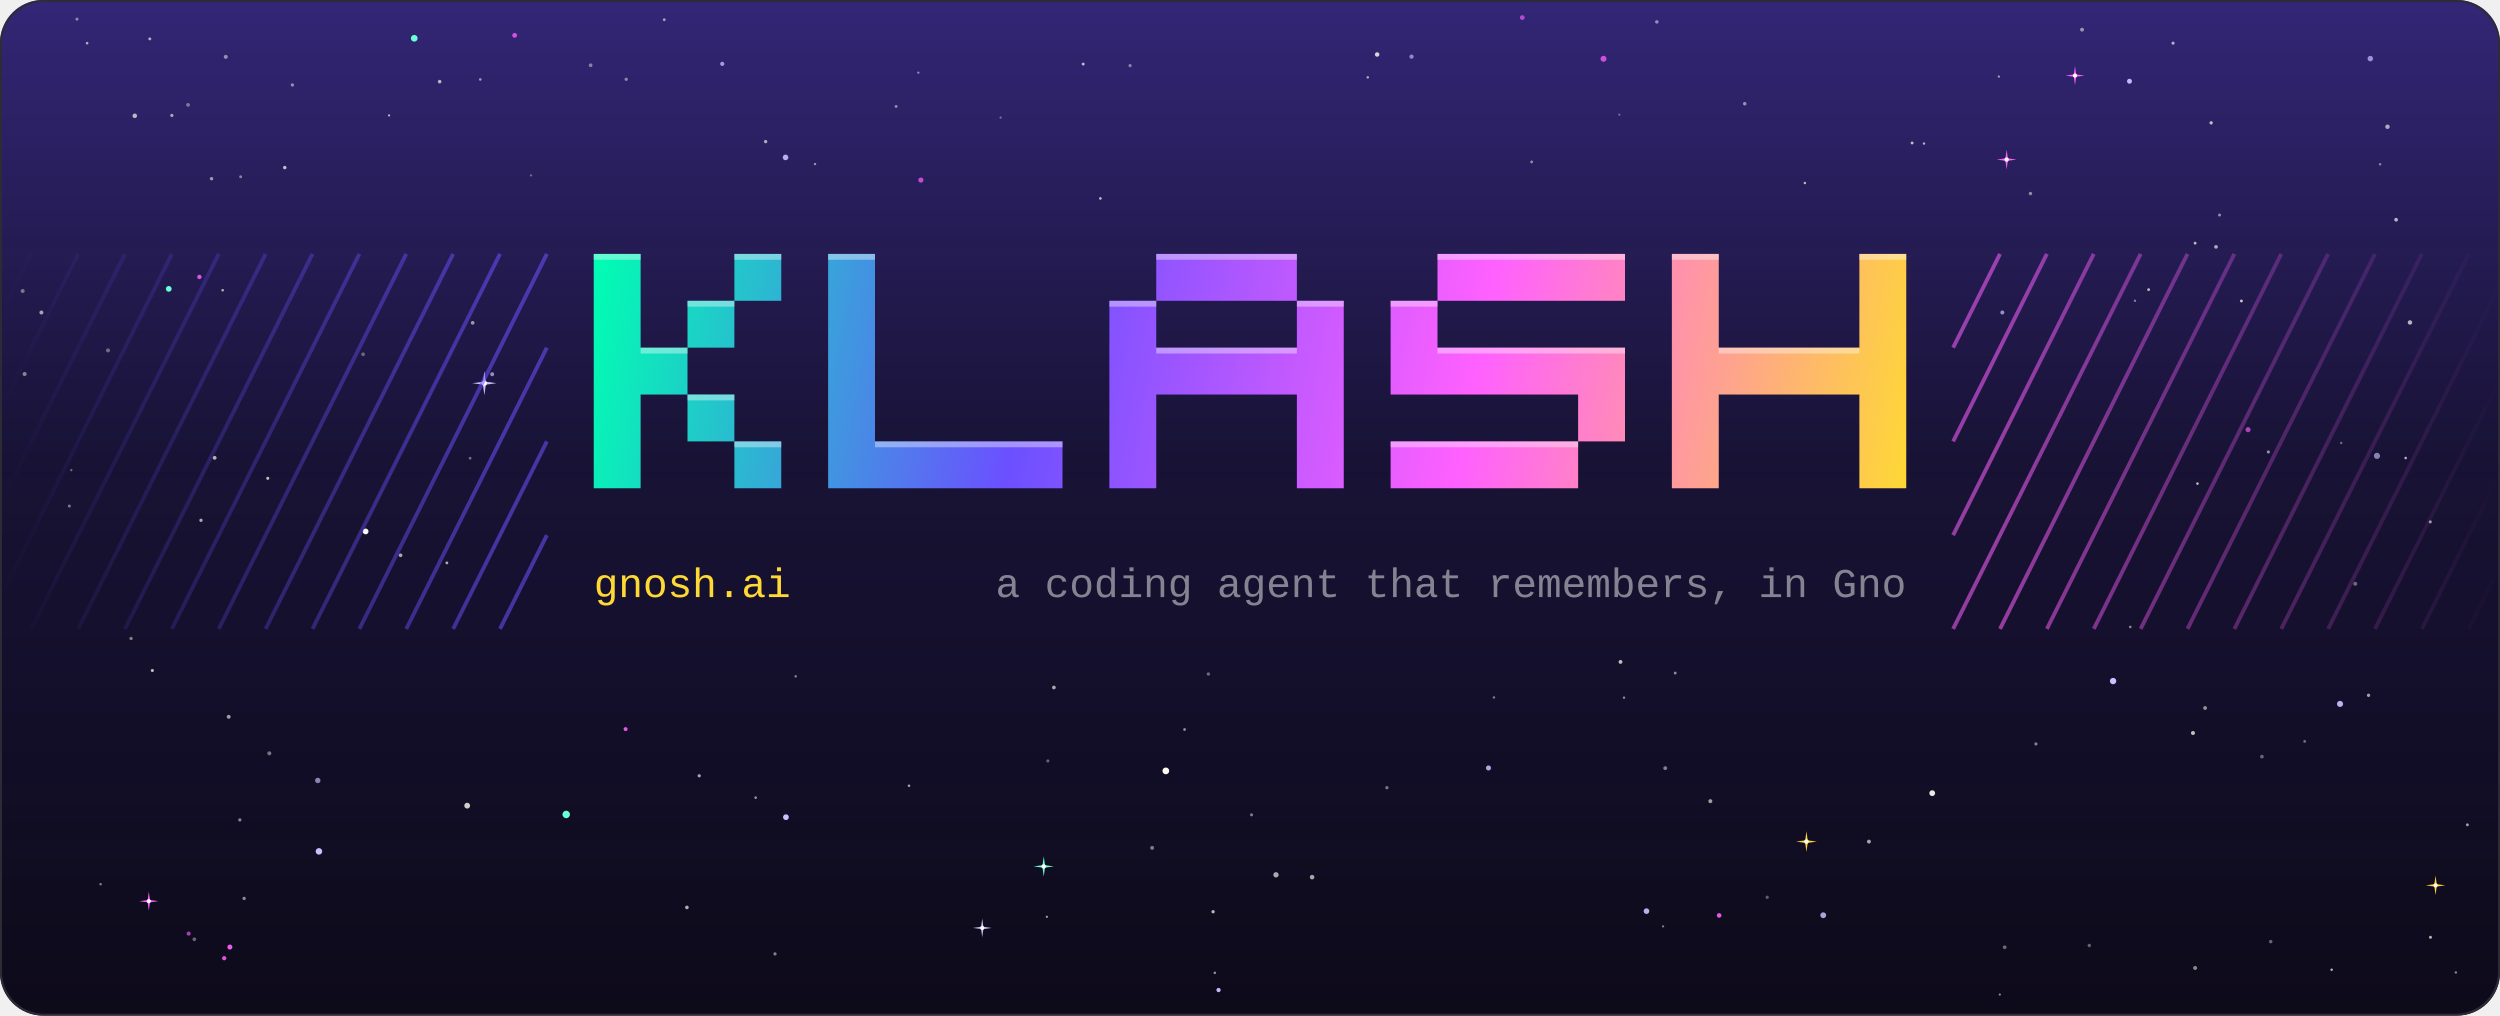
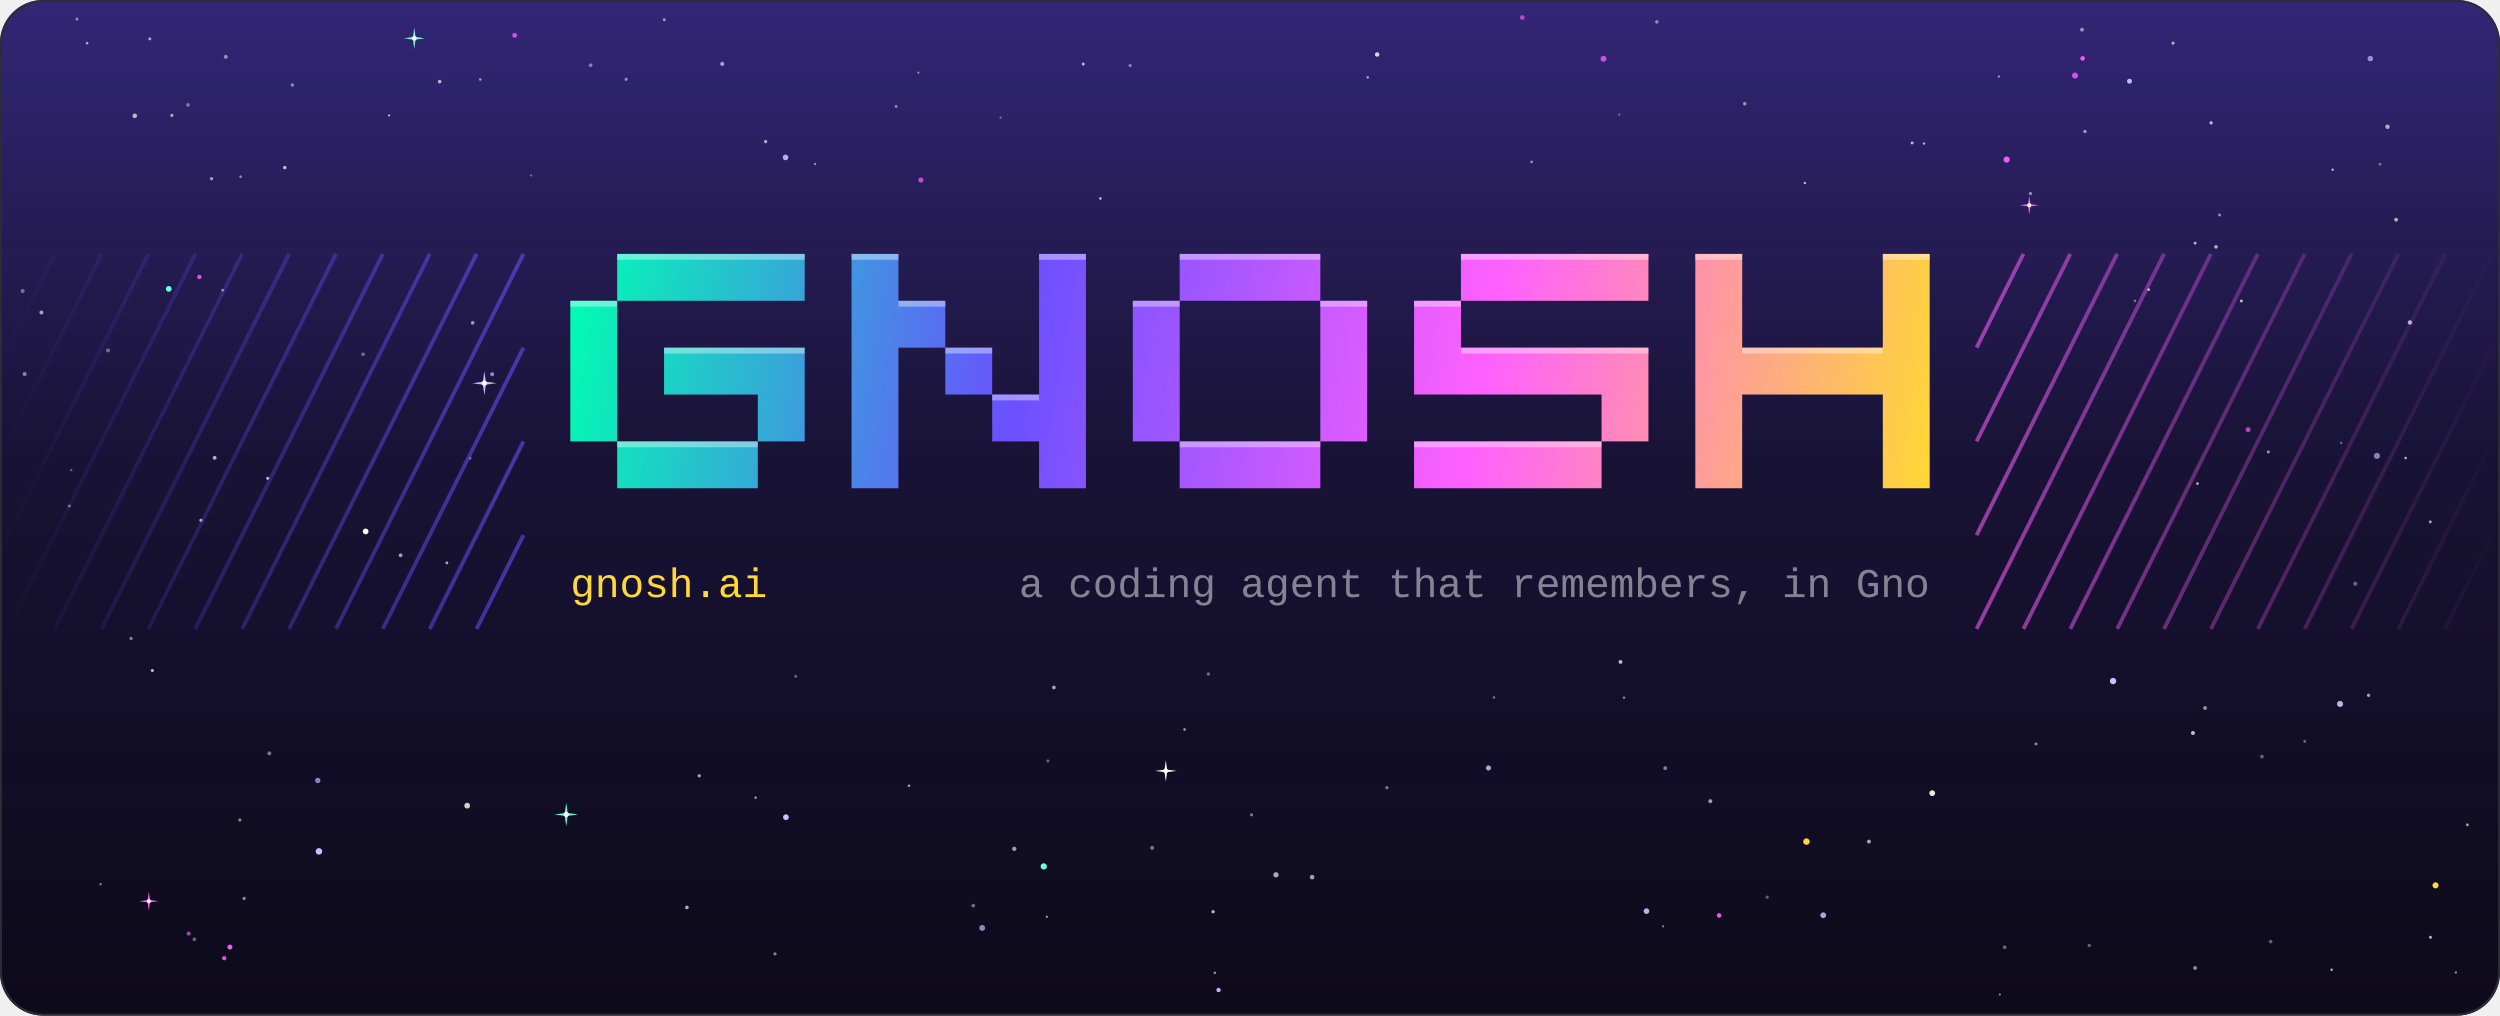
<svg xmlns="http://www.w3.org/2000/svg" viewBox="0 0 1280 520" width="1280" height="520" role="img" aria-label="Gnosh, a coding agent that remembers, in Gno">
  <style>
@keyframes tw{0%,100%{opacity:.15}50%{opacity:1}}
.tw{animation:tw 4s ease-in-out infinite}
@media (prefers-reduced-motion:reduce){.tw{animation:none}}
</style>
  <defs>
    <linearGradient id="sky" x1="0" y1="0" x2="0" y2="1">
      <stop offset="0" stop-color="#6B50FF" stop-opacity=".40" />
      <stop offset=".45" stop-color="#6B50FF" stop-opacity=".12" />
      <stop offset="1" stop-color="#6B50FF" stop-opacity="0" />
    </linearGradient>
-     <linearGradient id="word" gradientUnits="userSpaceOnUse" x1="304" y1="130" x2="976" y2="250">
+     <linearGradient id="word" gradientUnits="userSpaceOnUse" x1="292" y1="130" x2="988" y2="250">
      <stop offset="0" stop-color="#00FFB2" />
      <stop offset="0.333" stop-color="#6B50FF" />
      <stop offset="0.667" stop-color="#FF60FF" />
      <stop offset="1" stop-color="#FED835" />
    </linearGradient>
    <linearGradient id="field" gradientUnits="userSpaceOnUse" x1="0" y1="0" x2="1280" y2="0">
      <stop offset="0" stop-color="#6B50FF" stop-opacity="0" />
      <stop offset=".2" stop-color="#6B50FF" stop-opacity=".55" />
      <stop offset=".8" stop-color="#FF60FF" stop-opacity=".55" />
      <stop offset="1" stop-color="#FF60FF" stop-opacity="0" />
    </linearGradient>
    <clipPath id="frame">
      <rect width="1280" height="520" rx="22" />
    </clipPath>
  </defs>
  <g clip-path="url(#frame)">
    <rect width="1280" height="520" fill="#0D0A1A" />
    <rect width="1280" height="520" fill="url(#sky)" />
    <circle cx="417.3" cy="84.0" r="0.59" fill="#FFFAF1" opacity="0.56" />
    <circle cx="470.2" cy="37.2" r="0.57" fill="#FFFAF1" opacity="0.52" />
    <circle cx="96.3" cy="53.7" r="0.96" fill="#FFFAF1" opacity="0.40" />
    <circle cx="1205.9" cy="298.9" r="1.04" fill="#FFFAF1" opacity="0.37" />
    <circle cx="1093.1" cy="154.0" r="0.61" fill="#FFFAF1" opacity="0.47" />
    <circle cx="1039.6" cy="99.1" r="0.87" fill="#FFFAF1" opacity="0.50" />
    <circle cx="700.3" cy="39.6" r="0.65" fill="#FFFAF1" opacity="0.62" />
-     <circle cx="386.9" cy="408.4" r="0.67" fill="#FFFAF1" opacity="0.58" />
-     <circle cx="671.8" cy="449.1" r="1.17" fill="#FFFAF1" opacity="0.64" class="tw" style="animation-delay:-0.01s;animation-duration:6.0s" />
+     <circle cx="386.9" cy="408.4" r="0.67" fill="#FFFAF1" opacity="0.58" class="tw" style="animation-delay:-2.48s;animation-duration:4.5s" />
+     <circle cx="671.8" cy="449.1" r="1.17" fill="#FFFAF1" opacity="0.64" />
    <circle cx="536.5" cy="389.6" r="0.79" fill="#FFFAF1" opacity="0.37" />
    <circle cx="852.6" cy="393.3" r="0.99" fill="#FFFAF1" opacity="0.48" />
    <circle cx="1069.7" cy="484.1" r="0.88" fill="#FFFAF1" opacity="0.37" />
-     <circle cx="1263.3" cy="422.3" r="0.74" fill="#FFFAF1" opacity="0.62" />
-     <circle cx="36.5" cy="240.7" r="0.61" fill="#FFFAF1" opacity="0.37" />
+     <circle cx="1263.3" cy="422.3" r="0.74" fill="#FFFAF1" opacity="0.62" class="tw" style="animation-delay:-1.89s;animation-duration:3.3s" />
+     <circle cx="36.5" cy="240.7" r="0.61" fill="#FFFAF1" opacity="0.37" class="tw" style="animation-delay:-1.72s;animation-duration:3.3s" />
    <circle cx="979.0" cy="73.2" r="0.75" fill="#FFFAF1" opacity="0.70" />
    <circle cx="109.9" cy="234.4" r="0.99" fill="#FFFAF1" opacity="0.68" />
-     <circle cx="1100.1" cy="148.3" r="0.73" fill="#FFFAF1" opacity="0.70" class="tw" style="animation-delay:-1.43s;animation-duration:4.1s" />
+     <circle cx="1100.1" cy="148.3" r="0.73" fill="#FFFAF1" opacity="0.70" class="tw" style="animation-delay:-2.55s;animation-duration:3.2s" />
    <circle cx="1218.6" cy="84.1" r="0.67" fill="#FFFAF1" opacity="0.44" />
    <circle cx="340.1" cy="10.1" r="0.73" fill="#FFFAF1" opacity="0.58" />
    <circle cx="1212.7" cy="356.0" r="0.86" fill="#FFFAF1" opacity="0.62" />
-     <g class="tw" style="animation-delay:-0.52s" transform="translate(76.2 461.4)">
+     <g class="tw" style="animation-delay:-2.02s" transform="translate(76.2 461.4)">
      <path d="M0 -4.9L0.59 -0.59L4.9 0L0.59 0.59L0 4.9L-0.59 0.59L-4.9 0L-0.59 -0.59z" fill="#FF60FF" />
      <circle r="1.07" fill="#FFFAF1" />
    </g>
    <circle cx="512.3" cy="60.2" r="0.58" fill="#FFFAF1" opacity="0.38" />
    <circle cx="271.9" cy="89.8" r="0.58" fill="#FFFAF1" opacity="0.35" />
-     <circle cx="199.2" cy="59.1" r="0.56" fill="#FFFAF1" opacity="0.70" />
-     <circle cx="784.2" cy="82.9" r="0.72" fill="#FFFAF1" opacity="0.50" class="tw" style="animation-delay:-3.01s;animation-duration:5.7s" />
+     <circle cx="199.2" cy="59.1" r="0.56" fill="#FFFAF1" opacity="0.70" class="tw" style="animation-delay:-3.43s;animation-duration:6.0s" />
+     <circle cx="784.2" cy="82.9" r="0.72" fill="#FFFAF1" opacity="0.50" />
    <circle cx="163.3" cy="435.9" r="1.68" fill="#C9C1FF" opacity="1.00" />
-     <circle cx="402.2" cy="80.6" r="1.44" fill="#C9C1FF" opacity="0.89" class="tw" style="animation-delay:-0.27s;animation-duration:4.8s" />
-     <circle cx="212.1" cy="19.6" r="1.72" fill="#68FFD6" opacity="1.00" class="tw" style="animation-delay:-0.53s;animation-duration:5.7s" />
+     <circle cx="402.2" cy="80.6" r="1.44" fill="#C9C1FF" opacity="0.89" />
+     <g class="tw" style="animation-delay:-3.83s" transform="translate(212.1 19.6)">
+       <path d="M0 -5.5L0.66 -0.66L5.5 0L0.66 0.66L0 5.5L-0.66 0.66L-5.5 0L-0.66 -0.66z" fill="#68FFD6" />
+       <circle r="1.21" fill="#FFFAF1" />
+     </g>
    <circle cx="880.2" cy="468.7" r="1.18" fill="#FF60FF" opacity="0.90" />
-     <circle cx="471.5" cy="92.2" r="1.32" fill="#FF60FF" opacity="0.72" />
-     <circle cx="289.9" cy="417.0" r="1.91" fill="#68FFD6" opacity="1.00" />
+     <circle cx="471.5" cy="92.2" r="1.32" fill="#FF60FF" opacity="0.72" class="tw" style="animation-delay:-3.15s;animation-duration:5.8s" />
+     <g class="tw" style="animation-delay:-1.40s" transform="translate(289.9 417.0)">
+       <path d="M0 -6.1L0.73 -0.73L6.1 0L0.73 0.73L0 6.1L-0.73 0.73L-6.1 0L-0.73 -0.73z" fill="#68FFD6" />
+       <circle r="1.35" fill="#FFFAF1" />
+     </g>
    <circle cx="1042.4" cy="380.9" r="0.81" fill="#FFFAF1" opacity="0.49" />
-     <circle cx="44.6" cy="22.1" r="0.68" fill="#FFFAF1" opacity="0.63" />
-     <circle cx="1217.0" cy="233.4" r="1.59" fill="#C9C1FF" opacity="0.63" />
+     <circle cx="44.6" cy="22.1" r="0.68" fill="#FFFAF1" opacity="0.63" class="tw" style="animation-delay:-3.59s;animation-duration:3.8s" />
+     <circle cx="1217.0" cy="233.4" r="1.59" fill="#C9C1FF" opacity="0.63" class="tw" style="animation-delay:-2.01s;animation-duration:5.8s" />
    <circle cx="137.1" cy="244.9" r="0.79" fill="#FFFAF1" opacity="0.74" />
    <circle cx="779.4" cy="9.0" r="1.21" fill="#FF60FF" opacity="0.63" />
    <circle cx="843.0" cy="466.5" r="1.45" fill="#C9C1FF" opacity="0.91" />
    <circle cx="117.7" cy="484.9" r="1.28" fill="#FF60FF" opacity="0.93" />
-     <circle cx="924.1" cy="93.7" r="0.63" fill="#FFFAF1" opacity="0.71" />
-     <g class="tw" style="animation-delay:-3.86s" transform="translate(1027.4 81.7)">
-       <path d="M0 -5.1L0.61 -0.61L5.1 0L0.61 0.61L0 5.1L-0.61 0.61L-5.1 0L-0.61 -0.61z" fill="#FF60FF" />
-       <circle r="1.12" fill="#FFFAF1" />
-     </g>
+     <circle cx="924.1" cy="93.7" r="0.63" fill="#FFFAF1" opacity="0.71" class="tw" style="animation-delay:-0.73s;animation-duration:3.5s" />
+     <circle cx="1027.4" cy="81.7" r="1.59" fill="#FF60FF" opacity="0.93" />
    <circle cx="205.1" cy="284.3" r="0.95" fill="#FFFAF1" opacity="0.64" />
-     <circle cx="137.9" cy="385.7" r="1.04" fill="#FFFAF1" opacity="0.43" />
+     <circle cx="137.9" cy="385.7" r="1.04" fill="#FFFAF1" opacity="0.43" class="tw" style="animation-delay:-3.14s;animation-duration:3.3s" />
    <circle cx="1112.6" cy="22.1" r="0.80" fill="#FFFAF1" opacity="0.66" />
-     <g class="tw" style="animation-delay:-1.49s" transform="translate(1062.4 38.7)">
-       <path d="M0 -4.9L0.59 -0.59L4.9 0L0.59 0.59L0 4.9L-0.59 0.59L-4.9 0L-0.59 -0.59z" fill="#FF60FF" />
-       <circle r="1.08" fill="#FFFAF1" />
-     </g>
+     <circle cx="1062.4" cy="38.7" r="1.54" fill="#FF60FF" opacity="0.80" />
    <circle cx="1151.0" cy="220.0" r="1.30" fill="#FF60FF" opacity="0.65" />
    <circle cx="653.3" cy="447.9" r="1.37" fill="#FFFAF1" opacity="0.66" />
    <circle cx="606.5" cy="373.5" r="0.71" fill="#FFFAF1" opacity="0.56" />
    <circle cx="710.1" cy="403.3" r="0.83" fill="#FFFAF1" opacity="0.45" />
-     <circle cx="358.0" cy="397.2" r="0.83" fill="#FFFAF1" opacity="0.65" />
+     <circle cx="358.0" cy="397.2" r="0.83" fill="#FFFAF1" opacity="0.65" class="tw" style="animation-delay:-3.97s;animation-duration:4.9s" />
    <circle cx="1161.4" cy="231.4" r="0.80" fill="#FFFAF1" opacity="0.55" />
    <circle cx="1198.1" cy="360.4" r="1.57" fill="#C9C1FF" opacity="0.92" />
    <circle cx="1136.4" cy="110.1" r="0.76" fill="#FFFAF1" opacity="0.51" />
-     <circle cx="407.4" cy="346.3" r="0.66" fill="#FFFAF1" opacity="0.47" class="tw" style="animation-delay:-3.43s;animation-duration:5.9s" />
+     <circle cx="407.4" cy="346.3" r="0.66" fill="#FFFAF1" opacity="0.47" />
    <circle cx="162.7" cy="399.6" r="1.39" fill="#C9C1FF" opacity="0.65" />
    <circle cx="1123.9" cy="495.6" r="1.03" fill="#FFFAF1" opacity="0.51" />
    <circle cx="623.9" cy="506.9" r="1.10" fill="#C9C1FF" opacity="0.95" />
-     <circle cx="458.8" cy="54.5" r="0.72" fill="#FFFAF1" opacity="0.53" />
+     <circle cx="458.8" cy="54.5" r="0.72" fill="#FFFAF1" opacity="0.53" class="tw" style="animation-delay:-2.97s;animation-duration:3.1s" />
    <circle cx="1222.4" cy="64.9" r="1.14" fill="#FFFAF1" opacity="0.63" />
    <circle cx="351.7" cy="464.6" r="0.93" fill="#FFFAF1" opacity="0.68" />
    <circle cx="1081.9" cy="348.7" r="1.64" fill="#C9C1FF" opacity="1.00" />
    <circle cx="893.3" cy="53.1" r="0.89" fill="#FFFAF1" opacity="0.52" />
    <circle cx="99.5" cy="480.9" r="0.95" fill="#FFFAF1" opacity="0.38" />
    <circle cx="1090.3" cy="41.6" r="1.27" fill="#C9C1FF" opacity="0.95" />
-     <circle cx="536.0" cy="469.4" r="0.57" fill="#FFFAF1" opacity="0.63" class="tw" style="animation-delay:-1.32s;animation-duration:3.2s" />
+     <circle cx="536.0" cy="469.4" r="0.57" fill="#FFFAF1" opacity="0.63" class="tw" style="animation-delay:-0.14s;animation-duration:3.4s" />
    <circle cx="1193.8" cy="496.5" r="0.64" fill="#FFFAF1" opacity="0.72" />
    <circle cx="1023.9" cy="509.2" r="0.56" fill="#FFFAF1" opacity="0.55" />
    <circle cx="1244.3" cy="267.2" r="0.77" fill="#FFFAF1" opacity="0.61" />
    <circle cx="829.7" cy="338.9" r="0.99" fill="#FFFAF1" opacity="0.74" />
-     <circle cx="1122.8" cy="375.3" r="1.04" fill="#FFFAF1" opacity="0.74" />
-     <circle cx="1066.0" cy="15.2" r="0.99" fill="#FFFAF1" opacity="0.52" />
-     <circle cx="78.0" cy="343.3" r="0.80" fill="#FFFAF1" opacity="0.74" />
+     <circle cx="1122.8" cy="375.3" r="1.04" fill="#FFFAF1" opacity="0.74" class="tw" style="animation-delay:-0.91s;animation-duration:5.0s" />
+     <circle cx="1066.0" cy="15.2" r="0.99" fill="#FFFAF1" opacity="0.52" class="tw" style="animation-delay:-0.01s;animation-duration:4.1s" />
+     <circle cx="78.0" cy="343.3" r="0.80" fill="#FFFAF1" opacity="0.74" class="tw" style="animation-delay:-1.43s;animation-duration:3.7s" />
    <circle cx="764.9" cy="357.1" r="0.64" fill="#FFFAF1" opacity="0.46" />
    <circle cx="12.6" cy="191.5" r="1.04" fill="#FFFAF1" opacity="0.48" />
    <circle cx="51.5" cy="452.7" r="0.64" fill="#FFFAF1" opacity="0.48" />
    <circle cx="114.0" cy="148.6" r="0.67" fill="#FFFAF1" opacity="0.66" />
    <circle cx="122.8" cy="419.8" r="0.84" fill="#FFFAF1" opacity="0.51" />
-     <circle cx="114.8" cy="490.6" r="1.09" fill="#FF60FF" opacity="0.87" />
-     <circle cx="762.1" cy="393.2" r="1.30" fill="#C9C1FF" opacity="0.85" />
+     <circle cx="114.8" cy="490.6" r="1.09" fill="#FF60FF" opacity="0.87" class="tw" style="animation-delay:-3.75s;animation-duration:3.7s" />
+     <circle cx="762.1" cy="393.2" r="1.30" fill="#C9C1FF" opacity="0.85" class="tw" style="animation-delay:-0.38s;animation-duration:4.9s" />
    <circle cx="821.0" cy="30.1" r="1.54" fill="#FF60FF" opacity="0.75" />
    <circle cx="1158.1" cy="387.4" r="0.96" fill="#FFFAF1" opacity="0.36" />
-     <circle cx="875.7" cy="410.2" r="1.03" fill="#FFFAF1" opacity="0.61" class="tw" style="animation-delay:-1.95s;animation-duration:4.8s" />
-     <circle cx="115.6" cy="29.1" r="1.03" fill="#FFFAF1" opacity="0.50" class="tw" style="animation-delay:-0.22s;animation-duration:4.7s" />
+     <circle cx="875.7" cy="410.2" r="1.03" fill="#FFFAF1" opacity="0.61" />
+     <circle cx="115.6" cy="29.1" r="1.03" fill="#FFFAF1" opacity="0.50" class="tw" style="animation-delay:-2.58s;animation-duration:4.7s" />
    <circle cx="578.6" cy="33.6" r="0.82" fill="#FFFAF1" opacity="0.45" />
    <circle cx="96.6" cy="478.0" r="1.06" fill="#FF60FF" opacity="0.62" />
    <circle cx="102.1" cy="141.8" r="1.12" fill="#FF60FF" opacity="0.83" />
    <circle cx="589.9" cy="434.1" r="1.01" fill="#FFFAF1" opacity="0.46" />
    <circle cx="67.1" cy="326.9" r="0.85" fill="#FFFAF1" opacity="0.48" />
-     <circle cx="831.5" cy="357.2" r="0.62" fill="#FFFAF1" opacity="0.54" class="tw" style="animation-delay:-1.46s;animation-duration:5.5s" />
-     <circle cx="622.0" cy="498.1" r="0.66" fill="#FFFAF1" opacity="0.55" class="tw" style="animation-delay:-0.06s;animation-duration:5.4s" />
-     <circle cx="596.9" cy="394.7" r="1.73" fill="#FFFAF1" opacity="1.00" />
-     <circle cx="1244.4" cy="479.9" r="0.78" fill="#FFFAF1" opacity="0.68" class="tw" style="animation-delay:-0.58s;animation-duration:5.0s" />
+     <circle cx="831.5" cy="357.2" r="0.62" fill="#FFFAF1" opacity="0.54" />
+     <circle cx="622.0" cy="498.1" r="0.66" fill="#FFFAF1" opacity="0.55" />
+     <g class="tw" style="animation-delay:-2.13s" transform="translate(596.9 394.7)">
+       <path d="M0 -5.5L0.66 -0.66L5.5 0L0.66 0.66L0 5.5L-0.66 0.66L-5.5 0L-0.66 -0.66z" fill="#FFFAF1" />
+       <circle r="1.22" fill="#FFFAF1" />
+     </g>
+     <circle cx="1244.4" cy="479.9" r="0.78" fill="#FFFAF1" opacity="0.68" />
    <circle cx="1231.7" cy="234.5" r="0.65" fill="#FFFAF1" opacity="0.73" />
-     <circle cx="187.2" cy="272.1" r="1.48" fill="#FFFAF1" opacity="1.00" />
+     <circle cx="187.2" cy="272.1" r="1.48" fill="#FFFAF1" opacity="1.00" class="tw" style="animation-delay:-3.12s;animation-duration:3.0s" />
    <circle cx="1129.0" cy="362.5" r="1.00" fill="#FFFAF1" opacity="0.54" />
-     <circle cx="39.4" cy="9.8" r="0.78" fill="#FFFAF1" opacity="0.47" class="tw" style="animation-delay:-3.28s;animation-duration:5.7s" />
-     <circle cx="185.9" cy="181.4" r="0.97" fill="#FFFAF1" opacity="0.35" />
+     <circle cx="39.4" cy="9.8" r="0.78" fill="#FFFAF1" opacity="0.47" />
+     <circle cx="185.9" cy="181.4" r="0.97" fill="#FFFAF1" opacity="0.35" class="tw" style="animation-delay:-0.80s;animation-duration:4.8s" />
    <circle cx="956.9" cy="430.9" r="1.01" fill="#FFFAF1" opacity="0.64" />
    <circle cx="1147.6" cy="154.1" r="0.75" fill="#FFFAF1" opacity="0.75" />
    <circle cx="69.0" cy="59.3" r="1.17" fill="#FFFAF1" opacity="0.69" />
-     <g class="tw" style="animation-delay:-0.66s" transform="translate(248.0 196.2)">
+     <g class="tw" style="animation-delay:-1.24s" transform="translate(248.0 196.2)">
      <path d="M0 -6.2L0.74 -0.74L6.2 0L0.74 0.74L0 6.2L-0.74 0.74L-6.2 0L-0.74 -0.74z" fill="#C9C1FF" />
      <circle r="1.36" fill="#FFFAF1" />
    </g>
-     <circle cx="1162.6" cy="482.1" r="0.91" fill="#FFFAF1" opacity="0.37" class="tw" style="animation-delay:-0.25s;animation-duration:3.1s" />
-     <circle cx="369.8" cy="32.7" r="1.08" fill="#C9C1FF" opacity="0.75" />
-     <circle cx="618.7" cy="345.1" r="0.87" fill="#FFFAF1" opacity="0.38" class="tw" style="animation-delay:-3.65s;animation-duration:3.3s" />
-     <circle cx="640.8" cy="417.2" r="0.78" fill="#FFFAF1" opacity="0.48" />
+     <circle cx="1162.6" cy="482.1" r="0.91" fill="#FFFAF1" opacity="0.37" />
+     <circle cx="369.8" cy="32.7" r="1.08" fill="#C9C1FF" opacity="0.75" class="tw" style="animation-delay:-3.56s;animation-duration:5.3s" />
+     <circle cx="618.7" cy="345.1" r="0.87" fill="#FFFAF1" opacity="0.38" />
+     <circle cx="640.8" cy="417.2" r="0.78" fill="#FFFAF1" opacity="0.48" class="tw" style="animation-delay:-3.38s;animation-duration:5.2s" />
    <circle cx="228.8" cy="288.2" r="0.73" fill="#FFFAF1" opacity="0.67" />
    <circle cx="263.5" cy="18.1" r="1.23" fill="#FF60FF" opacity="0.78" />
    <circle cx="86.4" cy="147.9" r="1.48" fill="#68FFD6" opacity="1.00" />
    <circle cx="125.0" cy="460.0" r="0.87" fill="#FFFAF1" opacity="0.52" />
-     <circle cx="402.4" cy="418.4" r="1.48" fill="#C9C1FF" opacity="1.00" />
+     <circle cx="402.4" cy="418.4" r="1.48" fill="#C9C1FF" opacity="1.00" class="tw" style="animation-delay:-0.93s;animation-duration:3.1s" />
    <circle cx="904.8" cy="459.4" r="0.84" fill="#FFFAF1" opacity="0.35" />
-     <g class="tw" style="animation-delay:-2.45s" transform="translate(502.9 475.1)">
-       <path d="M0 -4.8L0.58 -0.58L4.8 0L0.58 0.58L0 4.8L-0.58 0.58L-4.8 0L-0.58 -0.58z" fill="#C9C1FF" />
-       <circle r="1.07" fill="#FFFAF1" />
-     </g>
+     <circle cx="502.9" cy="475.1" r="1.51" fill="#C9C1FF" opacity="0.69" />
    <circle cx="145.8" cy="85.8" r="0.89" fill="#FFFAF1" opacity="0.73" />
-     <circle cx="705.1" cy="27.9" r="1.14" fill="#FFFAF1" opacity="0.83" class="tw" style="animation-delay:-2.50s;animation-duration:6.0s" />
+     <circle cx="705.1" cy="27.9" r="1.14" fill="#FFFAF1" opacity="0.83" />
    <circle cx="392.0" cy="72.5" r="0.87" fill="#FFFAF1" opacity="0.63" />
    <circle cx="149.7" cy="43.5" r="0.84" fill="#FFFAF1" opacity="0.51" />
    <circle cx="21.2" cy="160.0" r="1.03" fill="#FFFAF1" opacity="0.61" />
    <circle cx="1125.1" cy="247.6" r="0.67" fill="#FFFAF1" opacity="0.73" />
    <circle cx="35.5" cy="259.1" r="0.76" fill="#FFFAF1" opacity="0.45" />
    <circle cx="851.5" cy="474.3" r="0.57" fill="#FFFAF1" opacity="0.49" />
-     <circle cx="539.6" cy="352.0" r="0.95" fill="#FFFAF1" opacity="0.65" class="tw" style="animation-delay:-2.62s;animation-duration:3.5s" />
+     <circle cx="539.6" cy="352.0" r="0.95" fill="#FFFAF1" opacity="0.65" />
    <circle cx="1233.9" cy="165.1" r="1.14" fill="#FFFAF1" opacity="0.69" />
    <circle cx="1132.1" cy="62.9" r="0.86" fill="#FFFAF1" opacity="0.71" />
    <circle cx="621.1" cy="466.8" r="0.85" fill="#FFFAF1" opacity="0.72" />
-     <circle cx="76.7" cy="19.9" r="0.76" fill="#FFFAF1" opacity="0.63" class="tw" style="animation-delay:-3.57s;animation-duration:5.8s" />
+     <circle cx="76.7" cy="19.9" r="0.76" fill="#FFFAF1" opacity="0.63" class="tw" style="animation-delay:-1.04s;animation-duration:3.7s" />
    <circle cx="240.7" cy="234.6" r="0.71" fill="#FFFAF1" opacity="0.40" />
    <circle cx="108.3" cy="91.5" r="0.88" fill="#FFFAF1" opacity="0.56" />
-     <g class="tw" style="animation-delay:-2.54s" transform="translate(924.9 430.9)">
-       <path d="M0 -5.3L0.64 -0.64L5.3 0L0.64 0.64L0 5.3L-0.64 0.64L-5.3 0L-0.64 -0.64z" fill="#FED835" />
-       <circle r="1.17" fill="#FFFAF1" />
-     </g>
+     <circle cx="924.9" cy="430.9" r="1.67" fill="#FED835" opacity="1.00" />
    <circle cx="11.6" cy="149.0" r="1.03" fill="#FFFAF1" opacity="0.40" />
    <circle cx="1226.8" cy="112.5" r="0.96" fill="#FFFAF1" opacity="0.68" />
    <circle cx="554.6" cy="32.8" r="0.74" fill="#FFFAF1" opacity="0.72" />
    <circle cx="252.0" cy="191.6" r="1.02" fill="#C9C1FF" opacity="0.69" />
    <circle cx="1023.4" cy="39.2" r="0.58" fill="#FFFAF1" opacity="0.59" />
    <circle cx="1213.6" cy="30.0" r="1.41" fill="#C9C1FF" opacity="0.70" />
    <circle cx="1026.4" cy="485.0" r="0.96" fill="#FFFAF1" opacity="0.39" />
-     <circle cx="989.3" cy="406.1" r="1.49" fill="#FFFAF1" opacity="0.92" class="tw" style="animation-delay:-2.03s;animation-duration:3.5s" />
+     <circle cx="989.3" cy="406.1" r="1.49" fill="#FFFAF1" opacity="0.92" />
    <circle cx="239.2" cy="412.5" r="1.49" fill="#FFFAF1" opacity="0.81" />
    <circle cx="465.4" cy="402.3" r="0.65" fill="#FFFAF1" opacity="0.65" />
    <circle cx="320.6" cy="40.6" r="0.83" fill="#FFFAF1" opacity="0.48" />
-     <g class="tw" style="animation-delay:-3.66s" transform="translate(1247.0 453.3)">
-       <path d="M0 -5.0L0.60 -0.60L5.0 0L0.60 0.60L0 5.0L-0.60 0.60L-5.0 0L-0.60 -0.60z" fill="#FED835" />
-       <circle r="1.10" fill="#FFFAF1" />
-     </g>
+     <circle cx="1247.0" cy="453.3" r="1.56" fill="#FED835" opacity="1.00" />
    <circle cx="1257.4" cy="497.9" r="0.62" fill="#FFFAF1" opacity="0.53" />
    <circle cx="1134.6" cy="126.4" r="0.94" fill="#FFFAF1" opacity="0.65" />
    <circle cx="563.4" cy="101.6" r="0.69" fill="#FFFAF1" opacity="0.71" />
    <circle cx="245.9" cy="40.7" r="0.67" fill="#FFFAF1" opacity="0.56" />
    <circle cx="829.1" cy="58.7" r="0.57" fill="#FFFAF1" opacity="0.35" />
-     <circle cx="1123.9" cy="124.5" r="0.74" fill="#FFFAF1" opacity="0.70" />
-     <circle cx="302.4" cy="33.4" r="0.96" fill="#FFFAF1" opacity="0.43" />
+     <circle cx="1123.9" cy="124.5" r="0.74" fill="#FFFAF1" opacity="0.70" class="tw" style="animation-delay:-3.64s;animation-duration:3.4s" />
+     <circle cx="302.4" cy="33.4" r="0.96" fill="#FFFAF1" opacity="0.43" class="tw" style="animation-delay:-0.43s;animation-duration:5.8s" />
    <circle cx="102.9" cy="266.4" r="0.85" fill="#FFFAF1" opacity="0.66" />
-     <circle cx="848.3" cy="11.2" r="0.90" fill="#FFFAF1" opacity="0.49" />
+     <circle cx="848.3" cy="11.2" r="0.90" fill="#FFFAF1" opacity="0.49" class="tw" style="animation-delay:-0.11s;animation-duration:3.1s" />
    <circle cx="55.3" cy="179.4" r="1.05" fill="#FFFAF1" opacity="0.37" />
    <circle cx="933.5" cy="468.6" r="1.49" fill="#C9C1FF" opacity="0.84" />
-     <circle cx="242.0" cy="165.3" r="0.95" fill="#FFFAF1" opacity="0.57" class="tw" style="animation-delay:-0.11s;animation-duration:5.9s" />
+     <circle cx="242.0" cy="165.3" r="0.95" fill="#FFFAF1" opacity="0.57" />
    <circle cx="88.0" cy="59.1" r="0.83" fill="#FFFAF1" opacity="0.61" />
-     <circle cx="123.2" cy="90.5" r="0.75" fill="#FFFAF1" opacity="0.46" />
+     <circle cx="123.2" cy="90.5" r="0.75" fill="#FFFAF1" opacity="0.46" class="tw" style="animation-delay:-2.36s;animation-duration:4.1s" />
    <circle cx="396.8" cy="488.4" r="0.83" fill="#FFFAF1" opacity="0.49" />
-     <g class="tw" style="animation-delay:-2.34s" transform="translate(534.4 443.6)">
-       <path d="M0 -5.2L0.62 -0.62L5.2 0L0.62 0.62L0 5.2L-0.62 0.62L-5.2 0L-0.62 -0.62z" fill="#68FFD6" />
-       <circle r="1.14" fill="#FFFAF1" />
-     </g>
-     <circle cx="1198.7" cy="226.8" r="0.61" fill="#FFFAF1" opacity="0.39" />
-     <circle cx="985.1" cy="73.5" r="0.62" fill="#FFFAF1" opacity="0.67" class="tw" style="animation-delay:-0.13s;animation-duration:3.3s" />
-     <circle cx="1180.0" cy="379.6" r="0.72" fill="#FFFAF1" opacity="0.41" />
-     <circle cx="225.1" cy="41.8" r="0.93" fill="#FFFAF1" opacity="0.67" class="tw" style="animation-delay:-3.91s;animation-duration:5.1s" />
-     <circle cx="1025.2" cy="160.0" r="1.03" fill="#C9C1FF" opacity="0.71" class="tw" style="animation-delay:-0.55s;animation-duration:4.9s" />
-     <circle cx="117.1" cy="367.0" r="1.00" fill="#FFFAF1" opacity="0.61" class="tw" style="animation-delay:-0.27s;animation-duration:3.1s" />
-     <circle cx="1090.7" cy="321.0" r="0.65" fill="#FFFAF1" opacity="0.54" />
-     <circle cx="722.7" cy="29.0" r="1.09" fill="#C9C1FF" opacity="0.64" />
-     <circle cx="320.3" cy="373.3" r="1.02" fill="#FF60FF" opacity="0.89" />
-     <circle cx="857.7" cy="344.6" r="0.74" fill="#FFFAF1" opacity="0.53" />
-     <path d="M-56 178L-32 130M-32 178L-8 130M-8 178L16 130M16 178L40 130M40 178L64 130M64 178L88 130M88 178L112 130M112 178L136 130M136 178L160 130M160 178L184 130M184 178L208 130M208 178L232 130M232 178L256 130M256 178L280 130M-56 226L-32 178M-32 226L-8 178M-8 226L16 178M16 226L40 178M40 226L64 178M64 226L88 178M88 226L112 178M112 226L136 178M136 226L160 178M160 226L184 178M184 226L208 178M208 226L232 178M232 226L256 178M256 226L280 178M-56 274L-32 226M-32 274L-8 226M-8 274L16 226M16 274L40 226M40 274L64 226M64 274L88 226M88 274L112 226M112 274L136 226M136 274L160 226M160 274L184 226M184 274L208 226M208 274L232 226M232 274L256 226M256 274L280 226M-56 322L-32 274M-32 322L-8 274M-8 322L16 274M16 322L40 274M40 322L64 274M64 322L88 274M88 322L112 274M112 322L136 274M136 322L160 274M160 322L184 274M184 322L208 274M208 322L232 274M232 322L256 274M256 322L280 274M1000 178L1024 130M1024 178L1048 130M1048 178L1072 130M1072 178L1096 130M1096 178L1120 130M1120 178L1144 130M1144 178L1168 130M1168 178L1192 130M1192 178L1216 130M1216 178L1240 130M1240 178L1264 130M1264 178L1288 130M1000 226L1024 178M1024 226L1048 178M1048 226L1072 178M1072 226L1096 178M1096 226L1120 178M1120 226L1144 178M1144 226L1168 178M1168 226L1192 178M1192 226L1216 178M1216 226L1240 178M1240 226L1264 178M1264 226L1288 178M1000 274L1024 226M1024 274L1048 226M1048 274L1072 226M1072 274L1096 226M1096 274L1120 226M1120 274L1144 226M1144 274L1168 226M1168 274L1192 226M1192 274L1216 226M1216 274L1240 226M1240 274L1264 226M1264 274L1288 226M1000 322L1024 274M1024 322L1048 274M1048 322L1072 274M1072 322L1096 274M1096 322L1120 274M1120 322L1144 274M1144 322L1168 274M1168 322L1192 274M1192 322L1216 274M1216 322L1240 274M1240 322L1264 274M1264 322L1288 274" stroke="url(#field)" stroke-width="2" fill="none" />
-     <text x="304" y="305.7" font-family="SFMono-Regular,Menlo,Consolas,'Liberation Mono','DejaVu Sans Mono',monospace" font-size="21" fill="#FED835">gnosh.ai</text>
-     <text x="976" y="305.7" text-anchor="end" font-family="SFMono-Regular,Menlo,Consolas,'Liberation Mono','DejaVu Sans Mono',monospace" font-size="21" fill="#858392">a coding agent that remembers, in Gno</text>
-     <path d="M304 130h24v24h-24zM376 130h24v24h-24zM424 130h24v24h-24zM592 130h72v24h-72zM736 130h96v24h-96zM856 130h24v24h-24zM952 130h24v24h-24zM304 154h24v24h-24zM352 154h24v24h-24zM424 154h24v24h-24zM568 154h24v24h-24zM664 154h24v24h-24zM712 154h24v24h-24zM856 154h24v24h-24zM952 154h24v24h-24zM304 178h48v24h-48zM424 178h24v24h-24zM568 178h120v24h-120zM712 178h120v24h-120zM856 178h120v24h-120zM304 202h24v24h-24zM352 202h24v24h-24zM424 202h24v24h-24zM568 202h24v24h-24zM664 202h24v24h-24zM808 202h24v24h-24zM856 202h24v24h-24zM952 202h24v24h-24zM304 226h24v24h-24zM376 226h24v24h-24zM424 226h120v24h-120zM568 226h24v24h-24zM664 226h24v24h-24zM712 226h96v24h-96zM856 226h24v24h-24zM952 226h24v24h-24z" fill="url(#word)" />
-     <path d="M304 130h24v3h-24zM376 130h24v3h-24zM424 130h24v3h-24zM592 130h72v3h-72zM736 130h96v3h-96zM856 130h24v3h-24zM952 130h24v3h-24zM352 154h24v3h-24zM568 154h24v3h-24zM664 154h24v3h-24zM712 154h24v3h-24zM328 178h24v3h-24zM592 178h72v3h-72zM736 178h96v3h-96zM880 178h72v3h-72zM352 202h24v3h-24zM376 226h24v3h-24zM448 226h96v3h-96zM712 226h96v3h-96z" fill="#fff" opacity=".38" />
+     <circle cx="534.4" cy="443.6" r="1.62" fill="#68FFD6" opacity="1.00" />
+     <circle cx="1198.7" cy="226.8" r="0.61" fill="#FFFAF1" opacity="0.39" class="tw" style="animation-delay:-3.47s;animation-duration:5.7s" />
+     <circle cx="985.1" cy="73.5" r="0.62" fill="#FFFAF1" opacity="0.67" />
+     <circle cx="1180.0" cy="379.6" r="0.72" fill="#FFFAF1" opacity="0.41" class="tw" style="animation-delay:-0.82s;animation-duration:3.3s" />
+     <circle cx="225.1" cy="41.8" r="0.93" fill="#FFFAF1" opacity="0.67" class="tw" style="animation-delay:-3.39s;animation-duration:5.4s" />
+     <circle cx="1066.3" cy="29.9" r="1.19" fill="#FF60FF" opacity="0.92" />
+     <circle cx="498.3" cy="463.7" r="0.96" fill="#FFFAF1" opacity="0.41" />
+     <circle cx="519.3" cy="434.6" r="1.11" fill="#FFFAF1" opacity="0.61" />
+     <circle cx="1194.3" cy="86.9" r="0.62" fill="#FFFAF1" opacity="0.74" />
+     <g class="tw" style="animation-delay:-0.39s" transform="translate(1039.0 105.1)">
+       <path d="M0 -4.8L0.58 -0.58L4.8 0L0.58 0.58L0 4.8L-0.58 0.58L-4.8 0L-0.58 -0.58z" fill="#FF60FF" />
+       <circle r="1.06" fill="#FFFAF1" />
+     </g>
+     <circle cx="1067.5" cy="67.3" r="0.83" fill="#FFFAF1" opacity="0.60" />
+     <path d="M-68 178L-44 130M-44 178L-20 130M-20 178L4 130M4 178L28 130M28 178L52 130M52 178L76 130M76 178L100 130M100 178L124 130M124 178L148 130M148 178L172 130M172 178L196 130M196 178L220 130M220 178L244 130M244 178L268 130M-68 226L-44 178M-44 226L-20 178M-20 226L4 178M4 226L28 178M28 226L52 178M52 226L76 178M76 226L100 178M100 226L124 178M124 226L148 178M148 226L172 178M172 226L196 178M196 226L220 178M220 226L244 178M244 226L268 178M-68 274L-44 226M-44 274L-20 226M-20 274L4 226M4 274L28 226M28 274L52 226M52 274L76 226M76 274L100 226M100 274L124 226M124 274L148 226M148 274L172 226M172 274L196 226M196 274L220 226M220 274L244 226M244 274L268 226M-68 322L-44 274M-44 322L-20 274M-20 322L4 274M4 322L28 274M28 322L52 274M52 322L76 274M76 322L100 274M100 322L124 274M124 322L148 274M148 322L172 274M172 322L196 274M196 322L220 274M220 322L244 274M244 322L268 274M1012 178L1036 130M1036 178L1060 130M1060 178L1084 130M1084 178L1108 130M1108 178L1132 130M1132 178L1156 130M1156 178L1180 130M1180 178L1204 130M1204 178L1228 130M1228 178L1252 130M1252 178L1276 130M1276 178L1300 130M1012 226L1036 178M1036 226L1060 178M1060 226L1084 178M1084 226L1108 178M1108 226L1132 178M1132 226L1156 178M1156 226L1180 178M1180 226L1204 178M1204 226L1228 178M1228 226L1252 178M1252 226L1276 178M1276 226L1300 178M1012 274L1036 226M1036 274L1060 226M1060 274L1084 226M1084 274L1108 226M1108 274L1132 226M1132 274L1156 226M1156 274L1180 226M1180 274L1204 226M1204 274L1228 226M1228 274L1252 226M1252 274L1276 226M1276 274L1300 226M1012 322L1036 274M1036 322L1060 274M1060 322L1084 274M1084 322L1108 274M1108 322L1132 274M1132 322L1156 274M1156 322L1180 274M1180 322L1204 274M1204 322L1228 274M1228 322L1252 274M1252 322L1276 274M1276 322L1300 274" stroke="url(#field)" stroke-width="2" fill="none" />
+     <text x="292" y="305.7" font-family="SFMono-Regular,Menlo,Consolas,'Liberation Mono','DejaVu Sans Mono',monospace" font-size="21" fill="#FED835">gnosh.ai</text>
+     <text x="988" y="305.7" text-anchor="end" font-family="SFMono-Regular,Menlo,Consolas,'Liberation Mono','DejaVu Sans Mono',monospace" font-size="21" fill="#858392">a coding agent that remembers, in Gno</text>
+     <path d="M316 130h96v24h-96zM436 130h24v24h-24zM532 130h24v24h-24zM604 130h72v24h-72zM748 130h96v24h-96zM868 130h24v24h-24zM964 130h24v24h-24zM292 154h24v24h-24zM436 154h48v24h-48zM532 154h24v24h-24zM580 154h24v24h-24zM676 154h24v24h-24zM724 154h24v24h-24zM868 154h24v24h-24zM964 154h24v24h-24zM292 178h24v24h-24zM340 178h72v24h-72zM436 178h24v24h-24zM484 178h24v24h-24zM532 178h24v24h-24zM580 178h24v24h-24zM676 178h24v24h-24zM724 178h120v24h-120zM868 178h120v24h-120zM292 202h24v24h-24zM388 202h24v24h-24zM436 202h24v24h-24zM508 202h48v24h-48zM580 202h24v24h-24zM676 202h24v24h-24zM820 202h24v24h-24zM868 202h24v24h-24zM964 202h24v24h-24zM316 226h72v24h-72zM436 226h24v24h-24zM532 226h24v24h-24zM604 226h72v24h-72zM724 226h96v24h-96zM868 226h24v24h-24zM964 226h24v24h-24z" fill="url(#word)" />
+     <path d="M316 130h96v3h-96zM436 130h24v3h-24zM532 130h24v3h-24zM604 130h72v3h-72zM748 130h96v3h-96zM868 130h24v3h-24zM964 130h24v3h-24zM292 154h24v3h-24zM460 154h24v3h-24zM580 154h24v3h-24zM676 154h24v3h-24zM724 154h24v3h-24zM340 178h72v3h-72zM484 178h24v3h-24zM748 178h96v3h-96zM892 178h72v3h-72zM508 202h24v3h-24zM316 226h72v3h-72zM604 226h72v3h-72zM724 226h96v3h-96z" fill="#fff" opacity=".38" />
  </g>
  <rect x=".5" y=".5" width="1279" height="519" rx="22" fill="none" stroke="#2D2C36" />
</svg>
